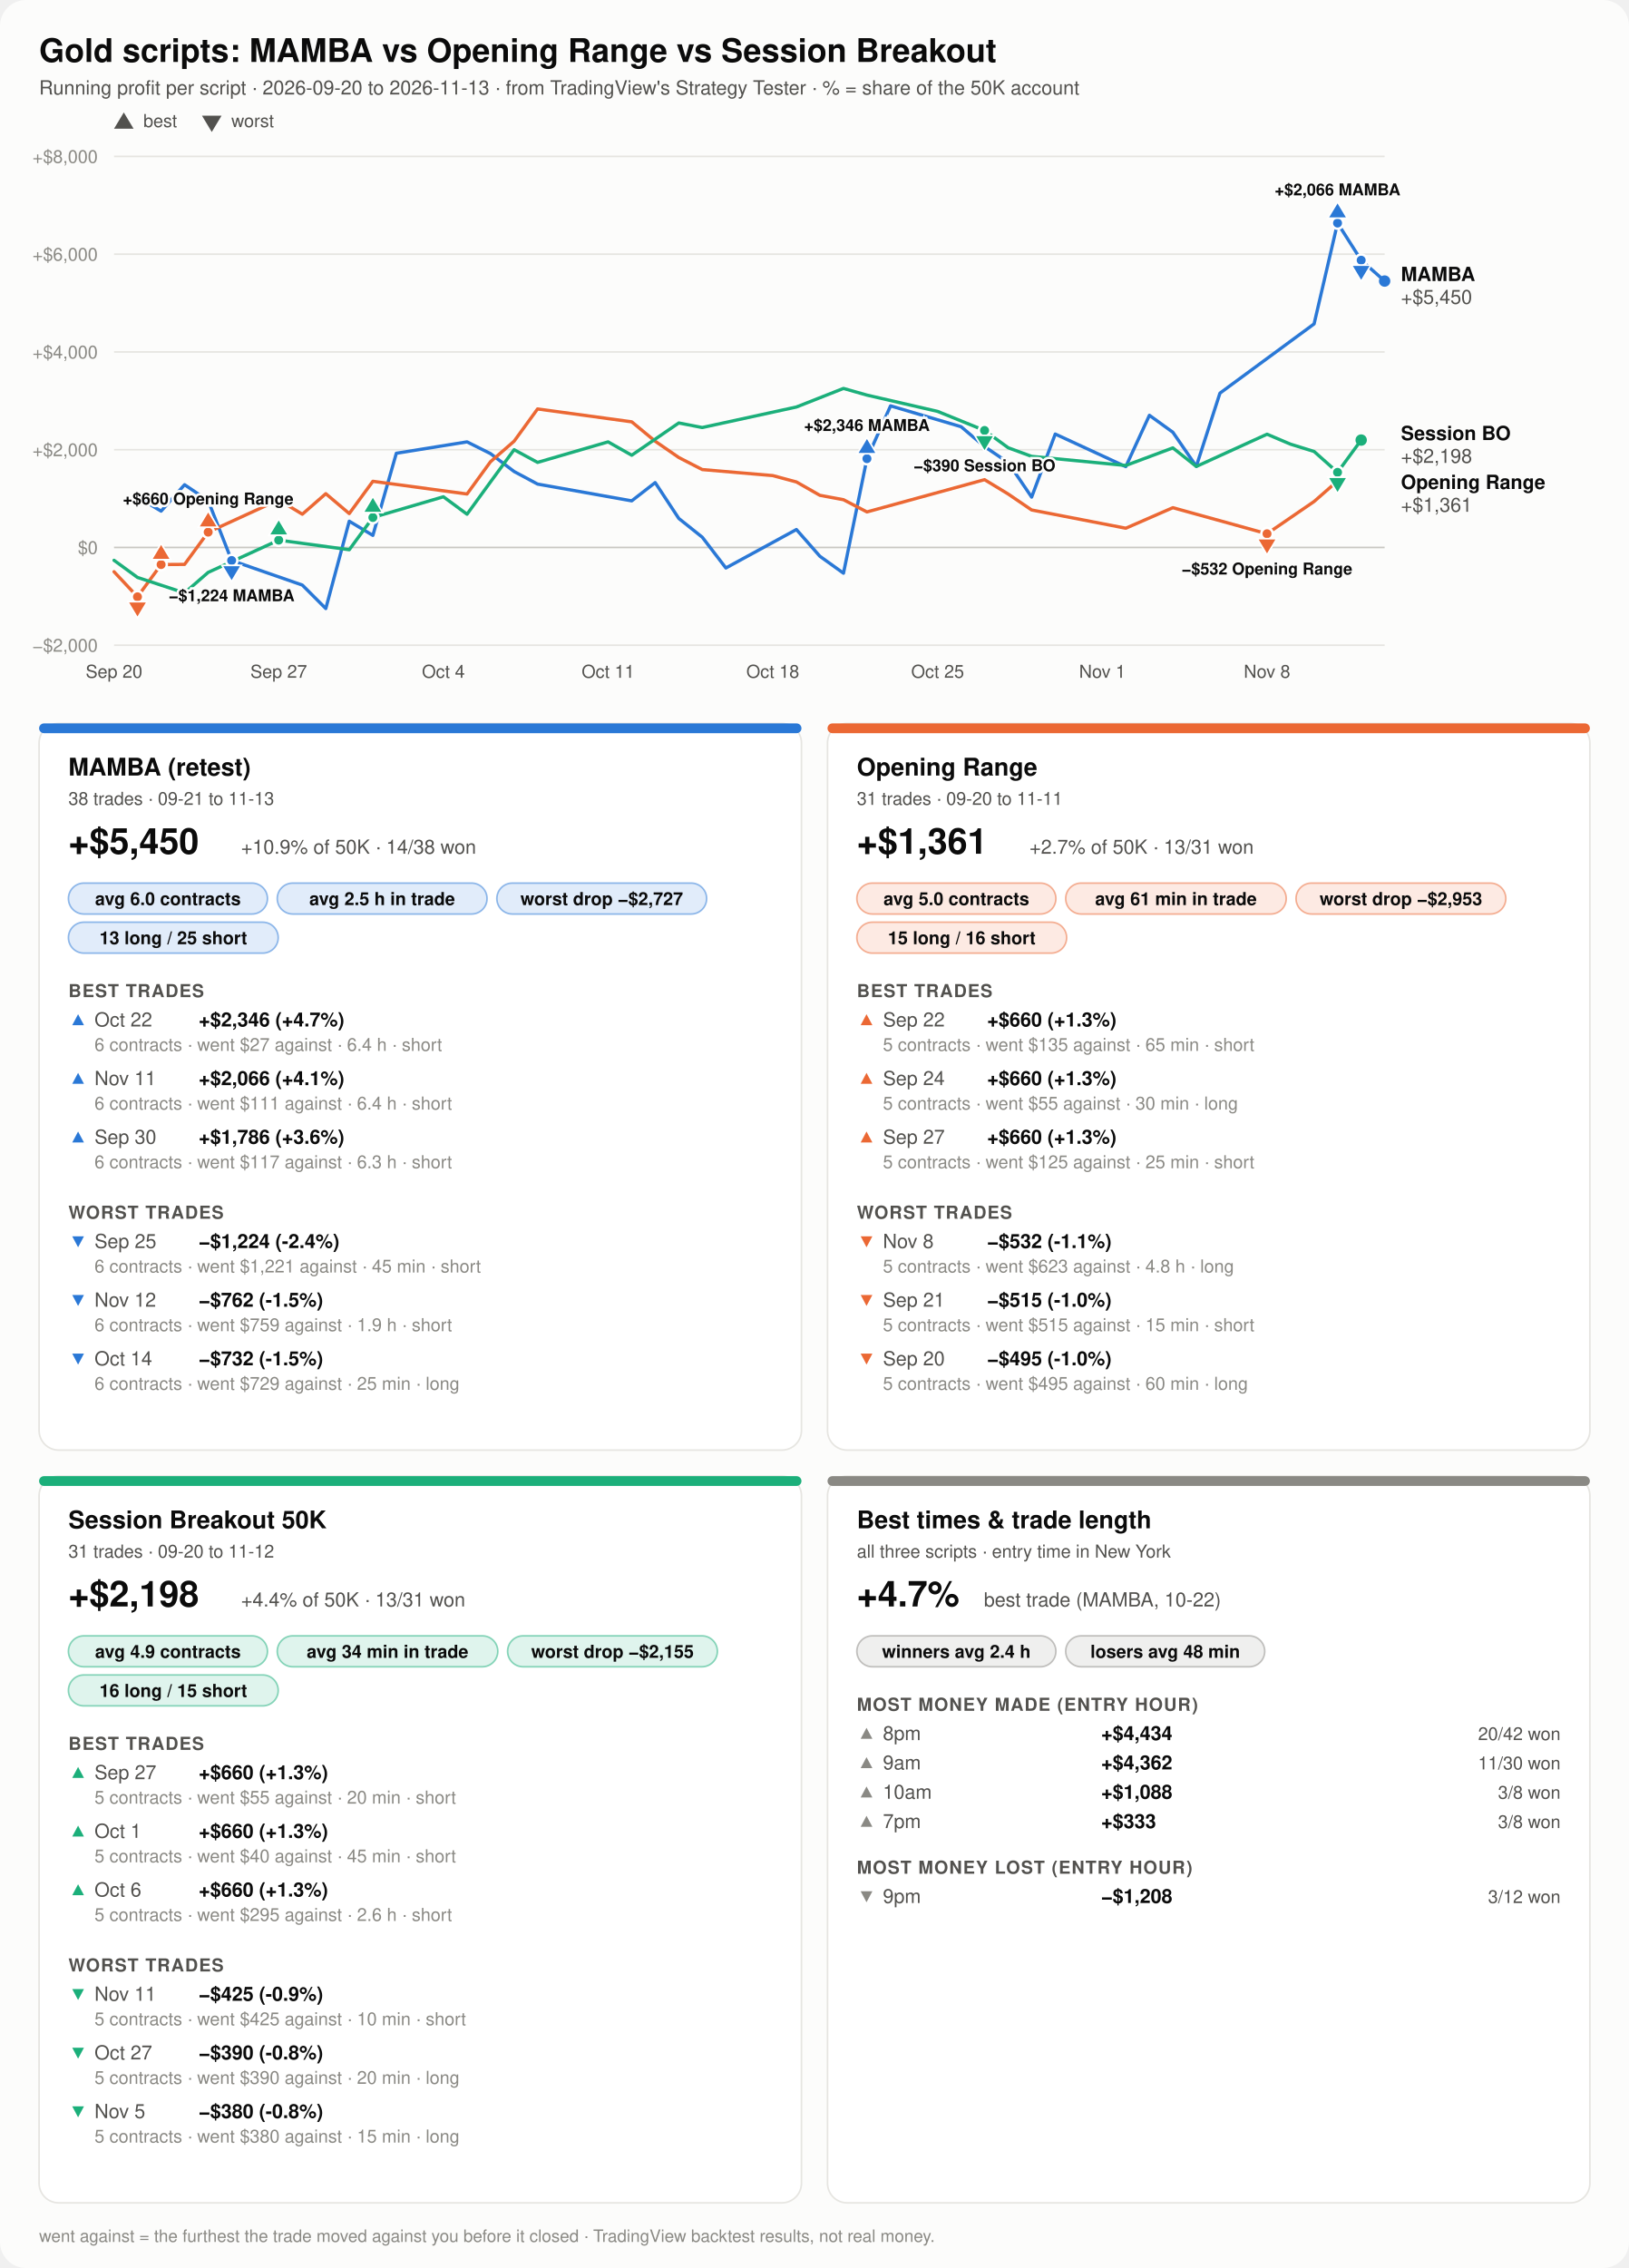
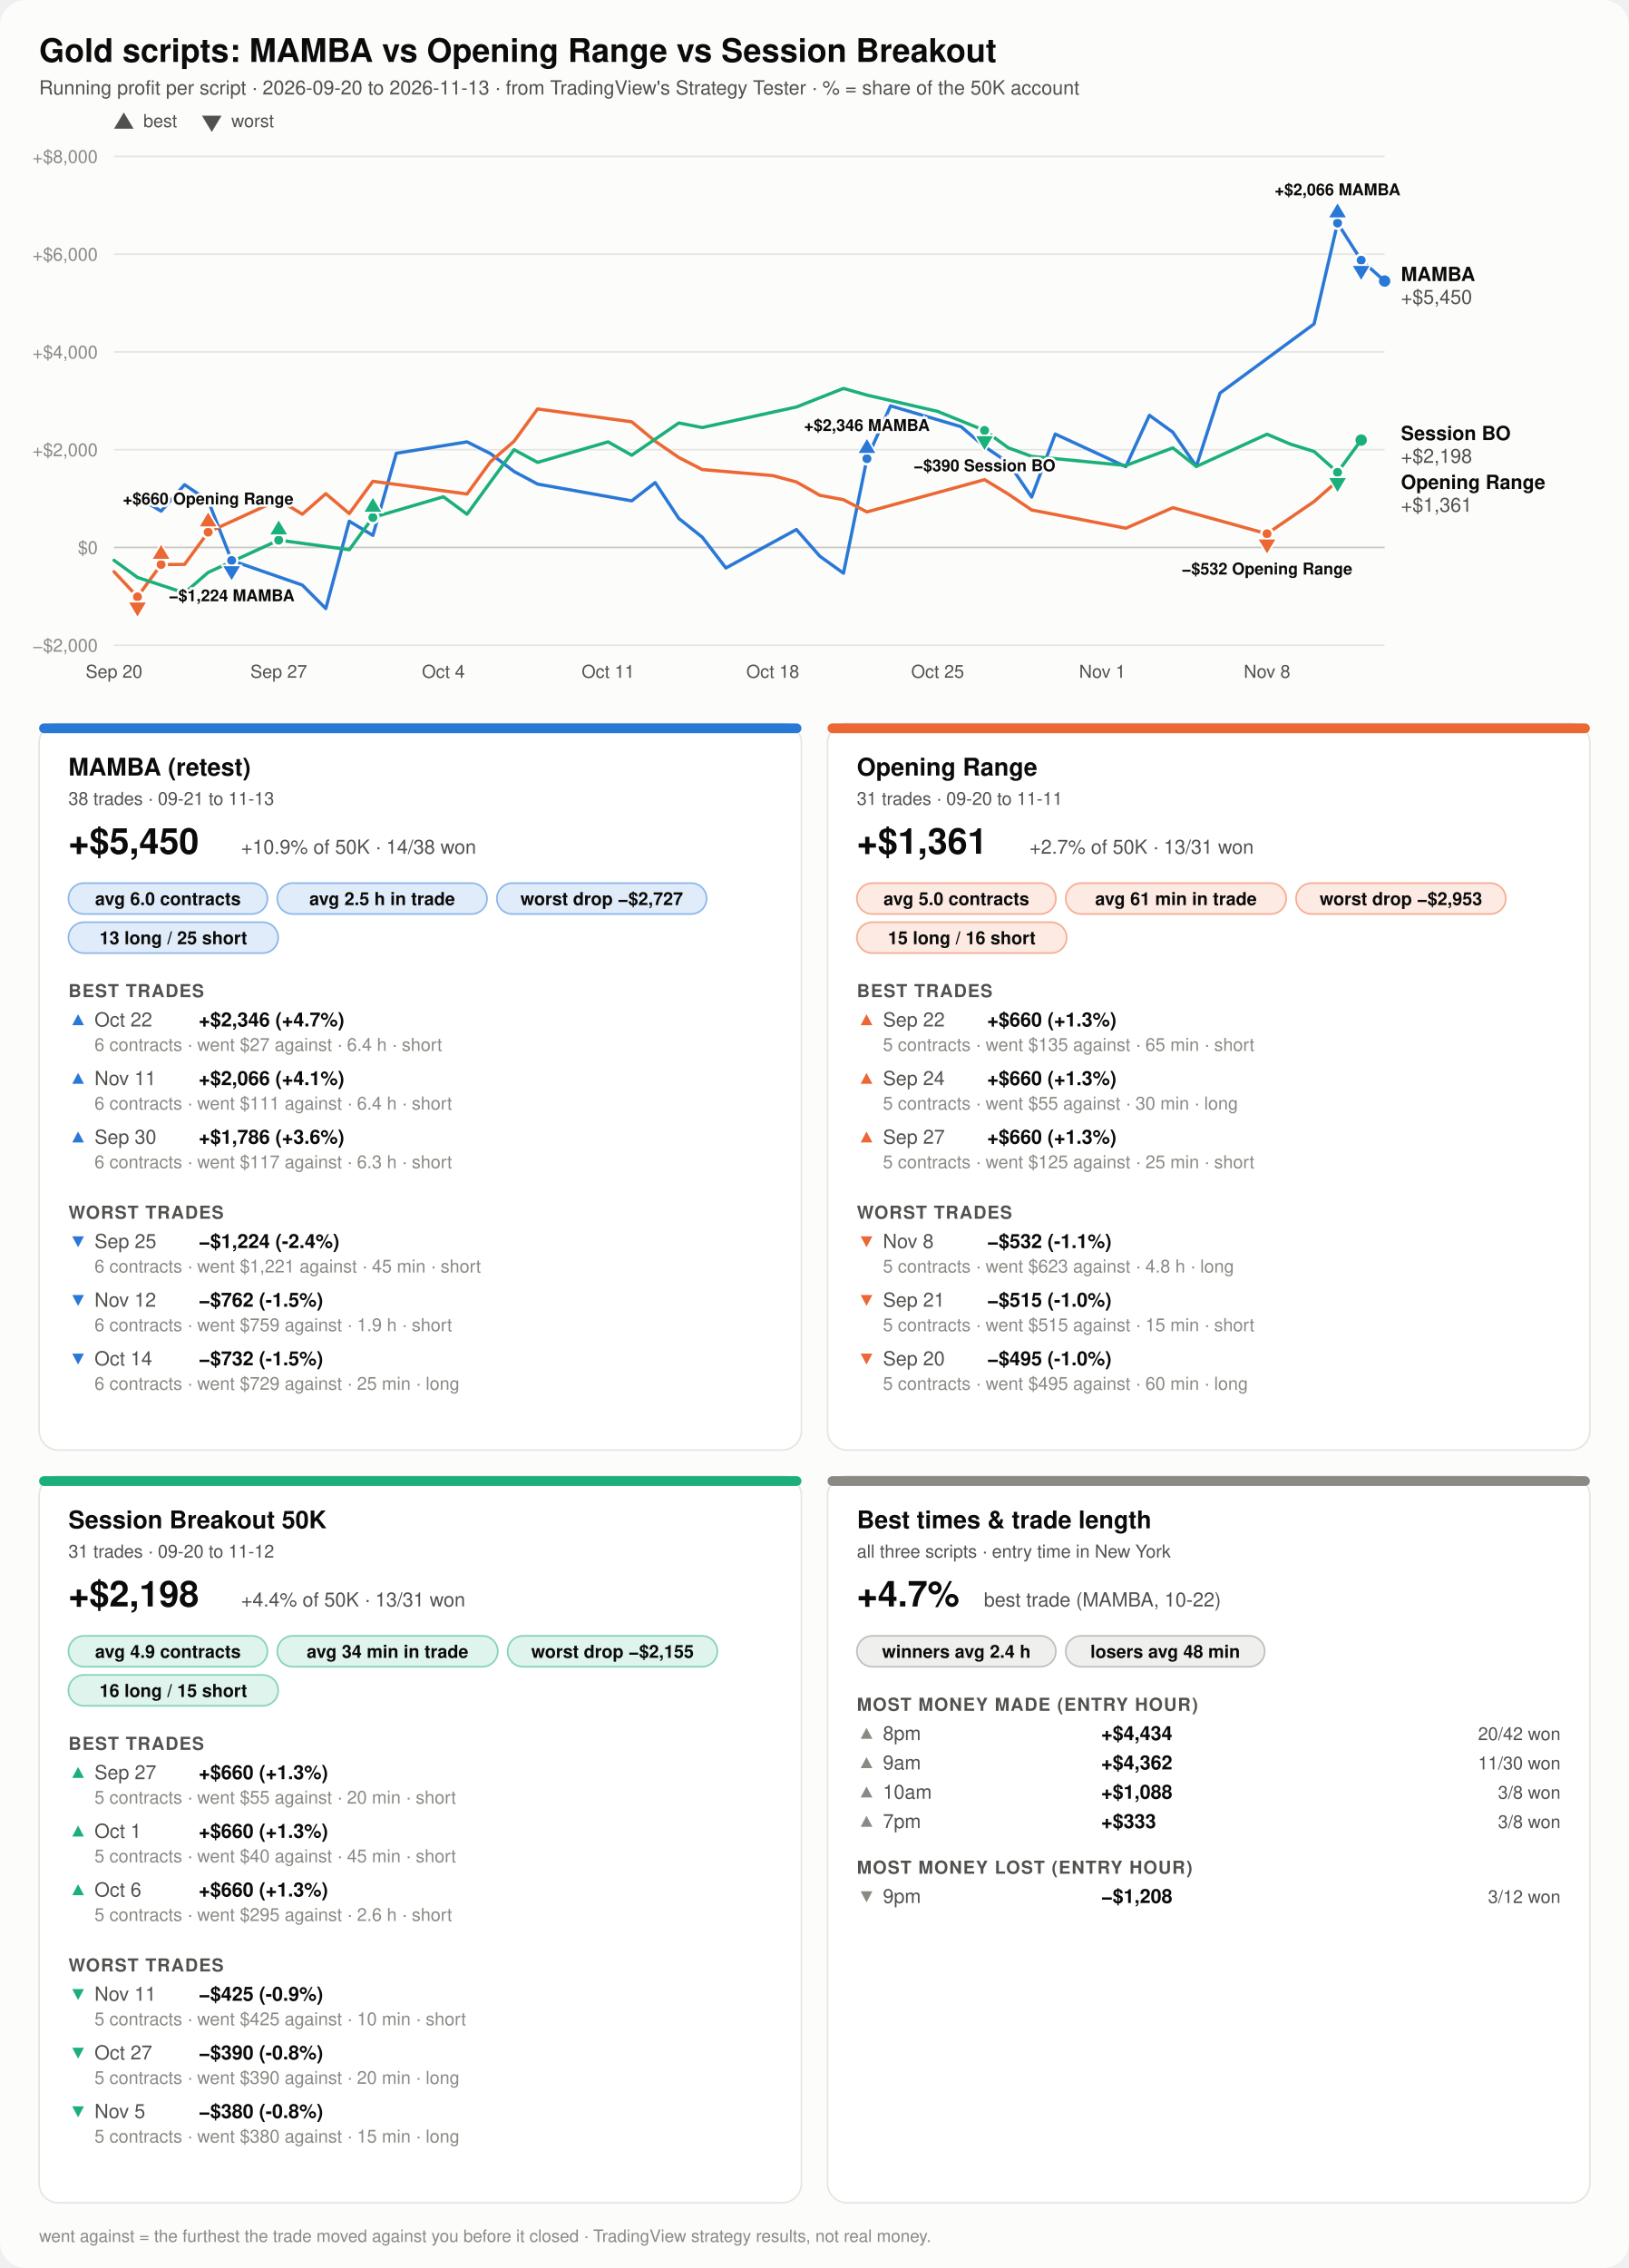
<svg xmlns="http://www.w3.org/2000/svg" width="1000" height="1392" viewBox="0 0 1000 1392" font-family="-apple-system, Segoe UI, Helvetica, Arial, sans-serif">
  <rect width="1000" height="1392" rx="16" fill="#fcfcfb" />
  <text x="24" y="38" font-size="20" font-weight="700" fill="#0b0b0b">Gold scripts: MAMBA vs Opening Range vs Session Breakout</text>
  <text x="24" y="58" font-size="12" fill="#52514e">Running profit per script · 2026-09-20 to 2026-11-13 · from TradingView's Strategy Tester · % = share of the 50K account</text>
  <line x1="70" x2="850" y1="396.0" y2="396.0" stroke="#e6e5e1" stroke-width="1" />
  <text x="60" y="400.0" text-anchor="end" font-size="11" fill="#8a8984">−$2,000</text>
  <line x1="70" x2="850" y1="336.0" y2="336.0" stroke="#c9c8c3" stroke-width="1" />
  <text x="60" y="340.0" text-anchor="end" font-size="11" fill="#8a8984">$0</text>
  <line x1="70" x2="850" y1="276.0" y2="276.0" stroke="#e6e5e1" stroke-width="1" />
  <text x="60" y="280.0" text-anchor="end" font-size="11" fill="#8a8984">+$2,000</text>
  <line x1="70" x2="850" y1="216.0" y2="216.0" stroke="#e6e5e1" stroke-width="1" />
  <text x="60" y="220.0" text-anchor="end" font-size="11" fill="#8a8984">+$4,000</text>
  <line x1="70" x2="850" y1="156.0" y2="156.0" stroke="#e6e5e1" stroke-width="1" />
  <text x="60" y="160.0" text-anchor="end" font-size="11" fill="#8a8984">+$6,000</text>
  <line x1="70" x2="850" y1="96.0" y2="96.0" stroke="#e6e5e1" stroke-width="1" />
  <text x="60" y="100.0" text-anchor="end" font-size="11" fill="#8a8984">+$8,000</text>
  <text x="70.0" y="416" text-anchor="middle" font-size="11" fill="#52514e">Sep 20</text>
  <text x="171.1" y="416" text-anchor="middle" font-size="11" fill="#52514e">Sep 27</text>
  <text x="272.2" y="416" text-anchor="middle" font-size="11" fill="#52514e">Oct 4</text>
  <text x="373.3" y="416" text-anchor="middle" font-size="11" fill="#52514e">Oct 11</text>
  <text x="474.4" y="416" text-anchor="middle" font-size="11" fill="#52514e">Oct 18</text>
  <text x="575.6" y="416" text-anchor="middle" font-size="11" fill="#52514e">Oct 25</text>
  <text x="676.7" y="416" text-anchor="middle" font-size="11" fill="#52514e">Nov 1</text>
  <text x="777.8" y="416" text-anchor="middle" font-size="11" fill="#52514e">Nov 8</text>
  <path d="M84.4,305.1 L98.9,313.7 L113.3,297.5 L127.8,307.3 L142.2,344.0 L185.6,359.1 L200.0,373.5 L214.4,319.9 L228.9,328.6 L243.3,278.2 L286.7,271.2 L301.1,278.4 L315.6,289.4 L330.0,297.1 L387.8,307.4 L402.2,296.2 L416.7,318.2 L431.1,329.7 L445.6,348.6 L488.9,325.0 L503.3,341.4 L517.8,351.8 L532.2,281.5 L546.7,249.1 L590.0,261.9 L604.4,274.1 L618.9,283.9 L633.3,305.1 L647.8,266.4 L691.1,286.4 L705.6,254.9 L720.0,265.3 L734.4,286.2 L748.9,241.3 L806.7,198.8 L821.1,136.9 L835.6,159.7 L850.0,172.5" fill="none" stroke="#2a78d6" stroke-width="2" stroke-linejoin="round" stroke-linecap="round" />
  <path d="M70.0,350.9 L84.4,366.3 L98.9,346.5 L113.3,346.4 L127.8,326.6 L171.1,306.8 L185.6,315.6 L200.0,303.0 L214.4,315.2 L228.9,295.4 L286.7,303.2 L301.1,283.4 L315.6,270.8 L330.0,251.0 L387.8,258.9 L402.2,270.8 L416.7,280.8 L431.1,288.2 L474.4,291.9 L488.9,295.8 L503.3,304.0 L517.8,306.7 L532.2,314.2 L604.4,294.4 L618.9,303.2 L633.3,313.0 L691.1,324.2 L720.0,311.6 L777.8,327.6 L806.7,307.8 L821.1,295.2" fill="none" stroke="#eb6834" stroke-width="2" stroke-linejoin="round" stroke-linecap="round" />
  <path d="M70.0,343.9 L84.4,354.4 L113.3,363.9 L127.8,351.3 L171.1,331.5 L214.4,337.4 L228.9,317.6 L272.2,304.9 L286.7,315.6 L301.1,295.8 L315.6,276.0 L330.0,283.8 L373.3,271.2 L387.8,279.4 L416.7,259.6 L431.1,262.4 L488.9,249.8 L517.8,238.4 L532.2,242.5 L575.6,252.5 L604.4,264.2 L618.9,274.8 L633.3,280.1 L691.1,285.7 L720.0,274.9 L734.4,286.3 L777.8,266.5 L792.2,272.6 L806.7,277.1 L821.1,289.9 L835.6,270.1" fill="none" stroke="#1baf7a" stroke-width="2" stroke-linejoin="round" stroke-linecap="round" />
  <circle cx="850.0" cy="172.5" r="3.5" fill="#2a78d6" />
  <text x="860" y="172.5" font-size="12" font-weight="700" fill="#0b0b0b">MAMBA</text>
  <text x="860" y="186.5" font-size="12" fill="#52514e">+$5,450</text>
  <circle cx="835.6" cy="270.1" r="3.5" fill="#1baf7a" />
  <text x="860" y="270.1" font-size="12" font-weight="700" fill="#0b0b0b">Session BO</text>
  <text x="860" y="284.1" font-size="12" fill="#52514e">+$2,198</text>
  <circle cx="821.1" cy="295.2" r="3.5" fill="#eb6834" />
  <text x="860" y="300.1" font-size="12" font-weight="700" fill="#0b0b0b">Opening Range</text>
  <text x="860" y="314.1" font-size="12" fill="#52514e">+$1,361</text>
  <circle cx="532.2" cy="281.5" r="3.5" fill="#2a78d6" stroke="#fff" stroke-width="1.5" />
  <polygon points="532.2,268.5 526.2,278.5 538.2,278.5" fill="#2a78d6" stroke="#fff" stroke-width="1" />
  <circle cx="821.1" cy="136.9" r="3.5" fill="#2a78d6" stroke="#fff" stroke-width="1.5" />
  <polygon points="821.1,123.9 815.1,133.9 827.1,133.9" fill="#2a78d6" stroke="#fff" stroke-width="1" />
  <circle cx="142.2" cy="344.0" r="3.5" fill="#2a78d6" stroke="#fff" stroke-width="1.5" />
  <polygon points="142.2,357.0 136.2,347.0 148.2,347.0" fill="#2a78d6" stroke="#fff" stroke-width="1" />
  <circle cx="835.6" cy="159.7" r="3.5" fill="#2a78d6" stroke="#fff" stroke-width="1.5" />
  <polygon points="835.6,172.7 829.6,162.7 841.6,162.7" fill="#2a78d6" stroke="#fff" stroke-width="1" />
  <circle cx="98.9" cy="346.5" r="3.5" fill="#eb6834" stroke="#fff" stroke-width="1.5" />
  <polygon points="98.9,333.5 92.9,343.5 104.9,343.5" fill="#eb6834" stroke="#fff" stroke-width="1" />
  <circle cx="127.8" cy="326.6" r="3.5" fill="#eb6834" stroke="#fff" stroke-width="1.5" />
  <polygon points="127.8,313.6 121.8,323.6 133.8,323.6" fill="#eb6834" stroke="#fff" stroke-width="1" />
  <circle cx="777.8" cy="327.6" r="3.5" fill="#eb6834" stroke="#fff" stroke-width="1.5" />
  <polygon points="777.8,340.6 771.8,330.6 783.8,330.6" fill="#eb6834" stroke="#fff" stroke-width="1" />
  <circle cx="84.4" cy="366.3" r="3.5" fill="#eb6834" stroke="#fff" stroke-width="1.5" />
  <polygon points="84.4,379.3 78.4,369.3 90.4,369.3" fill="#eb6834" stroke="#fff" stroke-width="1" />
  <circle cx="171.1" cy="331.5" r="3.5" fill="#1baf7a" stroke="#fff" stroke-width="1.5" />
  <polygon points="171.1,318.5 165.1,328.5 177.1,328.5" fill="#1baf7a" stroke="#fff" stroke-width="1" />
  <circle cx="228.9" cy="317.6" r="3.5" fill="#1baf7a" stroke="#fff" stroke-width="1.5" />
  <polygon points="228.9,304.6 222.9,314.6 234.9,314.6" fill="#1baf7a" stroke="#fff" stroke-width="1" />
  <circle cx="821.1" cy="289.9" r="3.5" fill="#1baf7a" stroke="#fff" stroke-width="1.5" />
  <polygon points="821.1,302.9 815.1,292.9 827.1,292.9" fill="#1baf7a" stroke="#fff" stroke-width="1" />
  <circle cx="604.4" cy="264.2" r="3.5" fill="#1baf7a" stroke="#fff" stroke-width="1.5" />
  <polygon points="604.4,277.2 598.4,267.2 610.4,267.2" fill="#1baf7a" stroke="#fff" stroke-width="1" />
  <text x="532.2" y="264.5" text-anchor="middle" font-size="10" font-weight="600" fill="#0b0b0b" stroke="#fcfcfb" stroke-width="3" paint-order="stroke">+$2,346 MAMBA</text>
  <text x="821.1" y="119.9" text-anchor="middle" font-size="10" font-weight="600" fill="#0b0b0b" stroke="#fcfcfb" stroke-width="3" paint-order="stroke">+$2,066 MAMBA</text>
  <text x="142.2" y="369.0" text-anchor="middle" font-size="10" font-weight="600" fill="#0b0b0b" stroke="#fcfcfb" stroke-width="3" paint-order="stroke">−$1,224 MAMBA</text>
  <text x="127.8" y="309.6" text-anchor="middle" font-size="10" font-weight="600" fill="#0b0b0b" stroke="#fcfcfb" stroke-width="3" paint-order="stroke">+$660 Opening Range</text>
  <text x="777.8" y="352.6" text-anchor="middle" font-size="10" font-weight="600" fill="#0b0b0b" stroke="#fcfcfb" stroke-width="3" paint-order="stroke">−$532 Opening Range</text>
  <text x="604.4" y="289.2" text-anchor="middle" font-size="10" font-weight="600" fill="#0b0b0b" stroke="#fcfcfb" stroke-width="3" paint-order="stroke">−$390 Session BO</text>
  <polygon points="76,69 70,79 82,79" fill="#52514e" />
  <text x="88" y="78" font-size="11" fill="#52514e">best</text>
  <polygon points="130,81 124,71 136,71" fill="#52514e" />
  <text x="142" y="78" font-size="11" fill="#52514e">worst</text>
  <rect x="24.0" y="444" width="468.0" height="446" rx="12" fill="#ffffff" stroke="#e6e5e1" />
  <rect x="24.0" y="444" width="468.0" height="6" rx="3" fill="#2a78d6" />
  <text x="42.0" y="476" font-size="15" font-weight="700" fill="#0b0b0b">MAMBA (retest)</text>
  <text x="42.0" y="494" font-size="11" fill="#52514e">38 trades · 09-21 to 11-13</text>
  <text x="42.0" y="524" font-size="22" font-weight="700" fill="#0b0b0b">+$5,450</text>
  <text x="148.0" y="524" font-size="12" fill="#52514e">+10.9% of 50K · 14/38 won</text>
  <rect x="42.0" y="542" width="122.2" height="19" rx="9.5" fill="#2a78d6" fill-opacity="0.14" stroke="#2a78d6" stroke-opacity="0.5" />
  <text x="103.1" y="555.5" text-anchor="middle" font-size="11" font-weight="600" fill="#0b0b0b">avg 6.0 contracts</text>
  <rect x="170.2" y="542" width="128.8" height="19" rx="9.5" fill="#2a78d6" fill-opacity="0.14" stroke="#2a78d6" stroke-opacity="0.5" />
  <text x="234.6" y="555.5" text-anchor="middle" font-size="11" font-weight="600" fill="#0b0b0b">avg 2.5 h in trade</text>
  <rect x="305.0" y="542" width="128.8" height="19" rx="9.5" fill="#2a78d6" fill-opacity="0.14" stroke="#2a78d6" stroke-opacity="0.5" />
  <text x="369.4" y="555.5" text-anchor="middle" font-size="11" font-weight="600" fill="#0b0b0b">worst drop −$2,727</text>
  <rect x="42.0" y="566" width="128.8" height="19" rx="9.5" fill="#2a78d6" fill-opacity="0.14" stroke="#2a78d6" stroke-opacity="0.5" />
  <text x="106.4" y="579.5" text-anchor="middle" font-size="11" font-weight="600" fill="#0b0b0b">13 long / 25 short</text>
  <text x="42.0" y="612" font-size="11" font-weight="700" fill="#52514e" letter-spacing="0.6">BEST TRADES</text>
  <text x="42.0" y="630" font-size="12" fill="#2a78d6">▲</text>
  <text x="58.0" y="630" font-size="12" fill="#52514e">Oct 22</text>
  <text x="122.0" y="630" font-size="12" font-weight="600" fill="#0b0b0b">+$2,346 (+4.7%)</text>
  <text x="58.0" y="645" font-size="11" fill="#8a8984">6 contracts · went $27 against · 6.4 h · short</text>
  <text x="42.0" y="666" font-size="12" fill="#2a78d6">▲</text>
  <text x="58.0" y="666" font-size="12" fill="#52514e">Nov 11</text>
  <text x="122.0" y="666" font-size="12" font-weight="600" fill="#0b0b0b">+$2,066 (+4.1%)</text>
  <text x="58.0" y="681" font-size="11" fill="#8a8984">6 contracts · went $111 against · 6.4 h · short</text>
  <text x="42.0" y="702" font-size="12" fill="#2a78d6">▲</text>
  <text x="58.0" y="702" font-size="12" fill="#52514e">Sep 30</text>
  <text x="122.0" y="702" font-size="12" font-weight="600" fill="#0b0b0b">+$1,786 (+3.6%)</text>
  <text x="58.0" y="717" font-size="11" fill="#8a8984">6 contracts · went $117 against · 6.3 h · short</text>
  <text x="42.0" y="748" font-size="11" font-weight="700" fill="#52514e" letter-spacing="0.6">WORST TRADES</text>
  <text x="42.0" y="766" font-size="12" fill="#2a78d6">▼</text>
  <text x="58.0" y="766" font-size="12" fill="#52514e">Sep 25</text>
  <text x="122.0" y="766" font-size="12" font-weight="600" fill="#0b0b0b">−$1,224 (-2.4%)</text>
  <text x="58.0" y="781" font-size="11" fill="#8a8984">6 contracts · went $1,221 against · 45 min · short</text>
  <text x="42.0" y="802" font-size="12" fill="#2a78d6">▼</text>
  <text x="58.0" y="802" font-size="12" fill="#52514e">Nov 12</text>
  <text x="122.0" y="802" font-size="12" font-weight="600" fill="#0b0b0b">−$762 (-1.5%)</text>
  <text x="58.0" y="817" font-size="11" fill="#8a8984">6 contracts · went $759 against · 1.9 h · short</text>
  <text x="42.0" y="838" font-size="12" fill="#2a78d6">▼</text>
  <text x="58.0" y="838" font-size="12" fill="#52514e">Oct 14</text>
  <text x="122.0" y="838" font-size="12" font-weight="600" fill="#0b0b0b">−$732 (-1.5%)</text>
  <text x="58.0" y="853" font-size="11" fill="#8a8984">6 contracts · went $729 against · 25 min · long</text>
  <rect x="508.0" y="444" width="468.0" height="446" rx="12" fill="#ffffff" stroke="#e6e5e1" />
  <rect x="508.0" y="444" width="468.0" height="6" rx="3" fill="#eb6834" />
  <text x="526.0" y="476" font-size="15" font-weight="700" fill="#0b0b0b">Opening Range</text>
  <text x="526.0" y="494" font-size="11" fill="#52514e">31 trades · 09-20 to 11-11</text>
  <text x="526.0" y="524" font-size="22" font-weight="700" fill="#0b0b0b">+$1,361</text>
  <text x="632.0" y="524" font-size="12" fill="#52514e">+2.7% of 50K · 13/31 won</text>
  <rect x="526.0" y="542" width="122.2" height="19" rx="9.5" fill="#eb6834" fill-opacity="0.14" stroke="#eb6834" stroke-opacity="0.5" />
  <text x="587.1" y="555.5" text-anchor="middle" font-size="11" font-weight="600" fill="#0b0b0b">avg 5.0 contracts</text>
  <rect x="654.2" y="542" width="135.4" height="19" rx="9.5" fill="#eb6834" fill-opacity="0.14" stroke="#eb6834" stroke-opacity="0.5" />
  <text x="721.9" y="555.5" text-anchor="middle" font-size="11" font-weight="600" fill="#0b0b0b">avg 61 min in trade</text>
  <rect x="795.6" y="542" width="128.8" height="19" rx="9.5" fill="#eb6834" fill-opacity="0.14" stroke="#eb6834" stroke-opacity="0.5" />
  <text x="860.0" y="555.5" text-anchor="middle" font-size="11" font-weight="600" fill="#0b0b0b">worst drop −$2,953</text>
  <rect x="526.0" y="566" width="128.8" height="19" rx="9.5" fill="#eb6834" fill-opacity="0.14" stroke="#eb6834" stroke-opacity="0.5" />
  <text x="590.4" y="579.5" text-anchor="middle" font-size="11" font-weight="600" fill="#0b0b0b">15 long / 16 short</text>
  <text x="526.0" y="612" font-size="11" font-weight="700" fill="#52514e" letter-spacing="0.6">BEST TRADES</text>
  <text x="526.0" y="630" font-size="12" fill="#eb6834">▲</text>
  <text x="542.0" y="630" font-size="12" fill="#52514e">Sep 22</text>
  <text x="606.0" y="630" font-size="12" font-weight="600" fill="#0b0b0b">+$660 (+1.3%)</text>
  <text x="542.0" y="645" font-size="11" fill="#8a8984">5 contracts · went $135 against · 65 min · short</text>
  <text x="526.0" y="666" font-size="12" fill="#eb6834">▲</text>
  <text x="542.0" y="666" font-size="12" fill="#52514e">Sep 24</text>
  <text x="606.0" y="666" font-size="12" font-weight="600" fill="#0b0b0b">+$660 (+1.3%)</text>
  <text x="542.0" y="681" font-size="11" fill="#8a8984">5 contracts · went $55 against · 30 min · long</text>
  <text x="526.0" y="702" font-size="12" fill="#eb6834">▲</text>
  <text x="542.0" y="702" font-size="12" fill="#52514e">Sep 27</text>
  <text x="606.0" y="702" font-size="12" font-weight="600" fill="#0b0b0b">+$660 (+1.3%)</text>
  <text x="542.0" y="717" font-size="11" fill="#8a8984">5 contracts · went $125 against · 25 min · short</text>
  <text x="526.0" y="748" font-size="11" font-weight="700" fill="#52514e" letter-spacing="0.6">WORST TRADES</text>
  <text x="526.0" y="766" font-size="12" fill="#eb6834">▼</text>
  <text x="542.0" y="766" font-size="12" fill="#52514e">Nov 8</text>
  <text x="606.0" y="766" font-size="12" font-weight="600" fill="#0b0b0b">−$532 (-1.1%)</text>
  <text x="542.0" y="781" font-size="11" fill="#8a8984">5 contracts · went $623 against · 4.8 h · long</text>
  <text x="526.0" y="802" font-size="12" fill="#eb6834">▼</text>
  <text x="542.0" y="802" font-size="12" fill="#52514e">Sep 21</text>
  <text x="606.0" y="802" font-size="12" font-weight="600" fill="#0b0b0b">−$515 (-1.0%)</text>
  <text x="542.0" y="817" font-size="11" fill="#8a8984">5 contracts · went $515 against · 15 min · short</text>
  <text x="526.0" y="838" font-size="12" fill="#eb6834">▼</text>
  <text x="542.0" y="838" font-size="12" fill="#52514e">Sep 20</text>
  <text x="606.0" y="838" font-size="12" font-weight="600" fill="#0b0b0b">−$495 (-1.0%)</text>
  <text x="542.0" y="853" font-size="11" fill="#8a8984">5 contracts · went $495 against · 60 min · long</text>
  <rect x="24.0" y="906" width="468.0" height="446" rx="12" fill="#ffffff" stroke="#e6e5e1" />
  <rect x="24.0" y="906" width="468.0" height="6" rx="3" fill="#1baf7a" />
  <text x="42.0" y="938" font-size="15" font-weight="700" fill="#0b0b0b">Session Breakout 50K</text>
  <text x="42.0" y="956" font-size="11" fill="#52514e">31 trades · 09-20 to 11-12</text>
  <text x="42.0" y="986" font-size="22" font-weight="700" fill="#0b0b0b">+$2,198</text>
  <text x="148.0" y="986" font-size="12" fill="#52514e">+4.4% of 50K · 13/31 won</text>
  <rect x="42.0" y="1004" width="122.2" height="19" rx="9.5" fill="#1baf7a" fill-opacity="0.14" stroke="#1baf7a" stroke-opacity="0.5" />
  <text x="103.1" y="1017.5" text-anchor="middle" font-size="11" font-weight="600" fill="#0b0b0b">avg 4.9 contracts</text>
  <rect x="170.2" y="1004" width="135.4" height="19" rx="9.5" fill="#1baf7a" fill-opacity="0.14" stroke="#1baf7a" stroke-opacity="0.5" />
  <text x="237.9" y="1017.5" text-anchor="middle" font-size="11" font-weight="600" fill="#0b0b0b">avg 34 min in trade</text>
  <rect x="311.6" y="1004" width="128.8" height="19" rx="9.5" fill="#1baf7a" fill-opacity="0.14" stroke="#1baf7a" stroke-opacity="0.5" />
  <text x="376.0" y="1017.5" text-anchor="middle" font-size="11" font-weight="600" fill="#0b0b0b">worst drop −$2,155</text>
  <rect x="42.0" y="1028" width="128.8" height="19" rx="9.5" fill="#1baf7a" fill-opacity="0.14" stroke="#1baf7a" stroke-opacity="0.5" />
  <text x="106.4" y="1041.5" text-anchor="middle" font-size="11" font-weight="600" fill="#0b0b0b">16 long / 15 short</text>
  <text x="42.0" y="1074" font-size="11" font-weight="700" fill="#52514e" letter-spacing="0.6">BEST TRADES</text>
  <text x="42.0" y="1092" font-size="12" fill="#1baf7a">▲</text>
  <text x="58.0" y="1092" font-size="12" fill="#52514e">Sep 27</text>
  <text x="122.0" y="1092" font-size="12" font-weight="600" fill="#0b0b0b">+$660 (+1.3%)</text>
  <text x="58.0" y="1107" font-size="11" fill="#8a8984">5 contracts · went $55 against · 20 min · short</text>
  <text x="42.0" y="1128" font-size="12" fill="#1baf7a">▲</text>
  <text x="58.0" y="1128" font-size="12" fill="#52514e">Oct 1</text>
  <text x="122.0" y="1128" font-size="12" font-weight="600" fill="#0b0b0b">+$660 (+1.3%)</text>
  <text x="58.0" y="1143" font-size="11" fill="#8a8984">5 contracts · went $40 against · 45 min · short</text>
  <text x="42.0" y="1164" font-size="12" fill="#1baf7a">▲</text>
  <text x="58.0" y="1164" font-size="12" fill="#52514e">Oct 6</text>
  <text x="122.0" y="1164" font-size="12" font-weight="600" fill="#0b0b0b">+$660 (+1.3%)</text>
  <text x="58.0" y="1179" font-size="11" fill="#8a8984">5 contracts · went $295 against · 2.6 h · short</text>
  <text x="42.0" y="1210" font-size="11" font-weight="700" fill="#52514e" letter-spacing="0.6">WORST TRADES</text>
  <text x="42.0" y="1228" font-size="12" fill="#1baf7a">▼</text>
  <text x="58.0" y="1228" font-size="12" fill="#52514e">Nov 11</text>
  <text x="122.0" y="1228" font-size="12" font-weight="600" fill="#0b0b0b">−$425 (-0.9%)</text>
  <text x="58.0" y="1243" font-size="11" fill="#8a8984">5 contracts · went $425 against · 10 min · short</text>
  <text x="42.0" y="1264" font-size="12" fill="#1baf7a">▼</text>
  <text x="58.0" y="1264" font-size="12" fill="#52514e">Oct 27</text>
  <text x="122.0" y="1264" font-size="12" font-weight="600" fill="#0b0b0b">−$390 (-0.8%)</text>
  <text x="58.0" y="1279" font-size="11" fill="#8a8984">5 contracts · went $390 against · 20 min · long</text>
  <text x="42.0" y="1300" font-size="12" fill="#1baf7a">▼</text>
  <text x="58.0" y="1300" font-size="12" fill="#52514e">Nov 5</text>
  <text x="122.0" y="1300" font-size="12" font-weight="600" fill="#0b0b0b">−$380 (-0.8%)</text>
  <text x="58.0" y="1315" font-size="11" fill="#8a8984">5 contracts · went $380 against · 15 min · long</text>
  <rect x="508.0" y="906" width="468.0" height="446" rx="12" fill="#ffffff" stroke="#e6e5e1" />
  <rect x="508.0" y="906" width="468.0" height="6" rx="3" fill="#8a8984" />
  <text x="526.0" y="938" font-size="15" font-weight="700" fill="#0b0b0b">Best times &amp; trade length</text>
  <text x="526.0" y="956" font-size="11" fill="#52514e">all three scripts · entry time in New York</text>
  <text x="526.0" y="986" font-size="22" font-weight="700" fill="#0b0b0b">+4.7%</text>
  <text x="604.0" y="986" font-size="12" fill="#52514e">best trade (MAMBA, 10-22)</text>
  <rect x="526.0" y="1004" width="122.2" height="19" rx="9.5" fill="#8a8984" fill-opacity="0.14" stroke="#8a8984" stroke-opacity="0.5" />
  <text x="587.1" y="1017.5" text-anchor="middle" font-size="11" font-weight="600" fill="#0b0b0b">winners avg 2.4 h</text>
  <rect x="654.2" y="1004" width="122.2" height="19" rx="9.5" fill="#8a8984" fill-opacity="0.14" stroke="#8a8984" stroke-opacity="0.5" />
  <text x="715.3" y="1017.5" text-anchor="middle" font-size="11" font-weight="600" fill="#0b0b0b">losers avg 48 min</text>
  <text x="526.0" y="1050" font-size="11" font-weight="700" fill="#52514e" letter-spacing="0.6">MOST MONEY MADE (ENTRY HOUR)</text>
  <text x="526.0" y="1068" font-size="12" fill="#8a8984">▲</text>
  <text x="542.0" y="1068" font-size="12" fill="#52514e">8pm</text>
  <text x="676.0" y="1068" font-size="12" font-weight="600" fill="#0b0b0b">+$4,434</text>
  <text x="958.0" y="1068" text-anchor="end" font-size="11" fill="#52514e">20/42 won</text>
  <text x="526.0" y="1086" font-size="12" fill="#8a8984">▲</text>
  <text x="542.0" y="1086" font-size="12" fill="#52514e">9am</text>
  <text x="676.0" y="1086" font-size="12" font-weight="600" fill="#0b0b0b">+$4,362</text>
  <text x="958.0" y="1086" text-anchor="end" font-size="11" fill="#52514e">11/30 won</text>
  <text x="526.0" y="1104" font-size="12" fill="#8a8984">▲</text>
  <text x="542.0" y="1104" font-size="12" fill="#52514e">10am</text>
  <text x="676.0" y="1104" font-size="12" font-weight="600" fill="#0b0b0b">+$1,088</text>
  <text x="958.0" y="1104" text-anchor="end" font-size="11" fill="#52514e">3/8 won</text>
  <text x="526.0" y="1122" font-size="12" fill="#8a8984">▲</text>
  <text x="542.0" y="1122" font-size="12" fill="#52514e">7pm</text>
  <text x="676.0" y="1122" font-size="12" font-weight="600" fill="#0b0b0b">+$333</text>
  <text x="958.0" y="1122" text-anchor="end" font-size="11" fill="#52514e">3/8 won</text>
  <text x="526.0" y="1150" font-size="11" font-weight="700" fill="#52514e" letter-spacing="0.6">MOST MONEY LOST (ENTRY HOUR)</text>
  <text x="526.0" y="1168" font-size="12" fill="#8a8984">▼</text>
  <text x="542.0" y="1168" font-size="12" fill="#52514e">9pm</text>
  <text x="676.0" y="1168" font-size="12" font-weight="600" fill="#0b0b0b">−$1,208</text>
  <text x="958.0" y="1168" text-anchor="end" font-size="11" fill="#52514e">3/12 won</text>
-   <text x="24" y="1376" font-size="10.5" fill="#8a8984">went against = the furthest the trade moved against you before it closed · TradingView backtest results, not real money.</text>
+   <text x="24" y="1376" font-size="10.5" fill="#8a8984">went against = the furthest the trade moved against you before it closed · TradingView strategy results, not real money.</text>
</svg>
